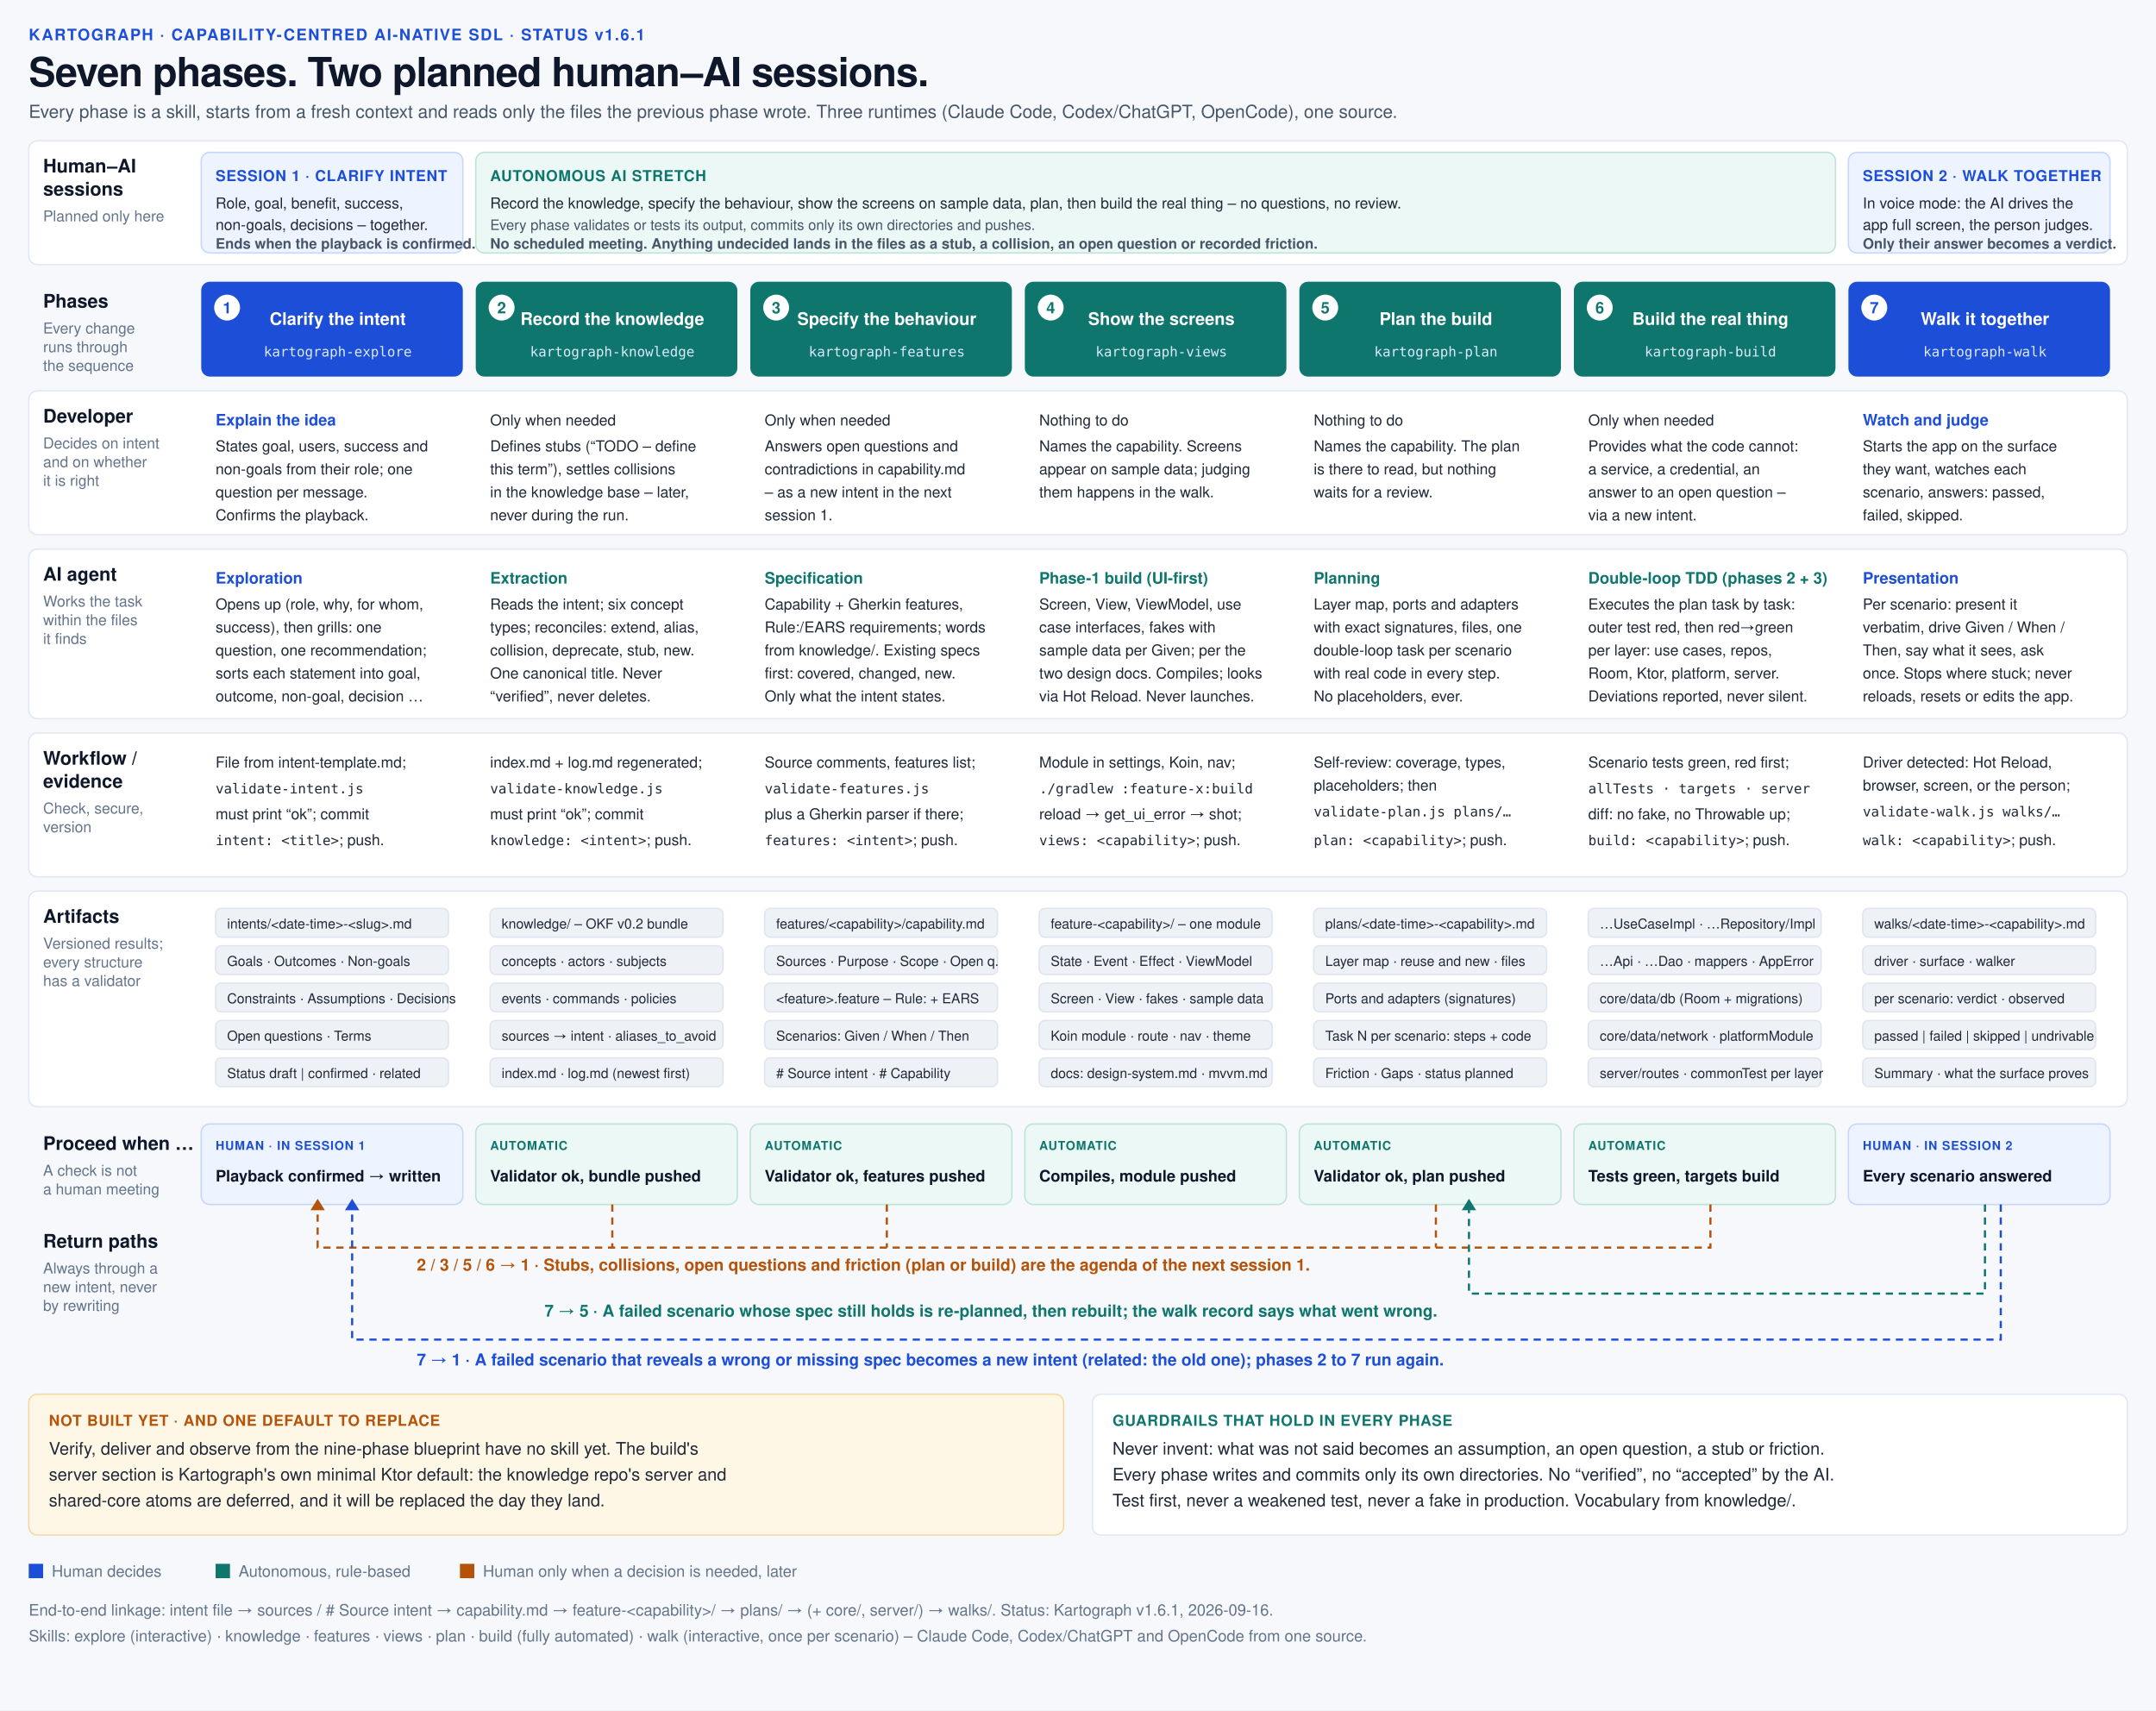
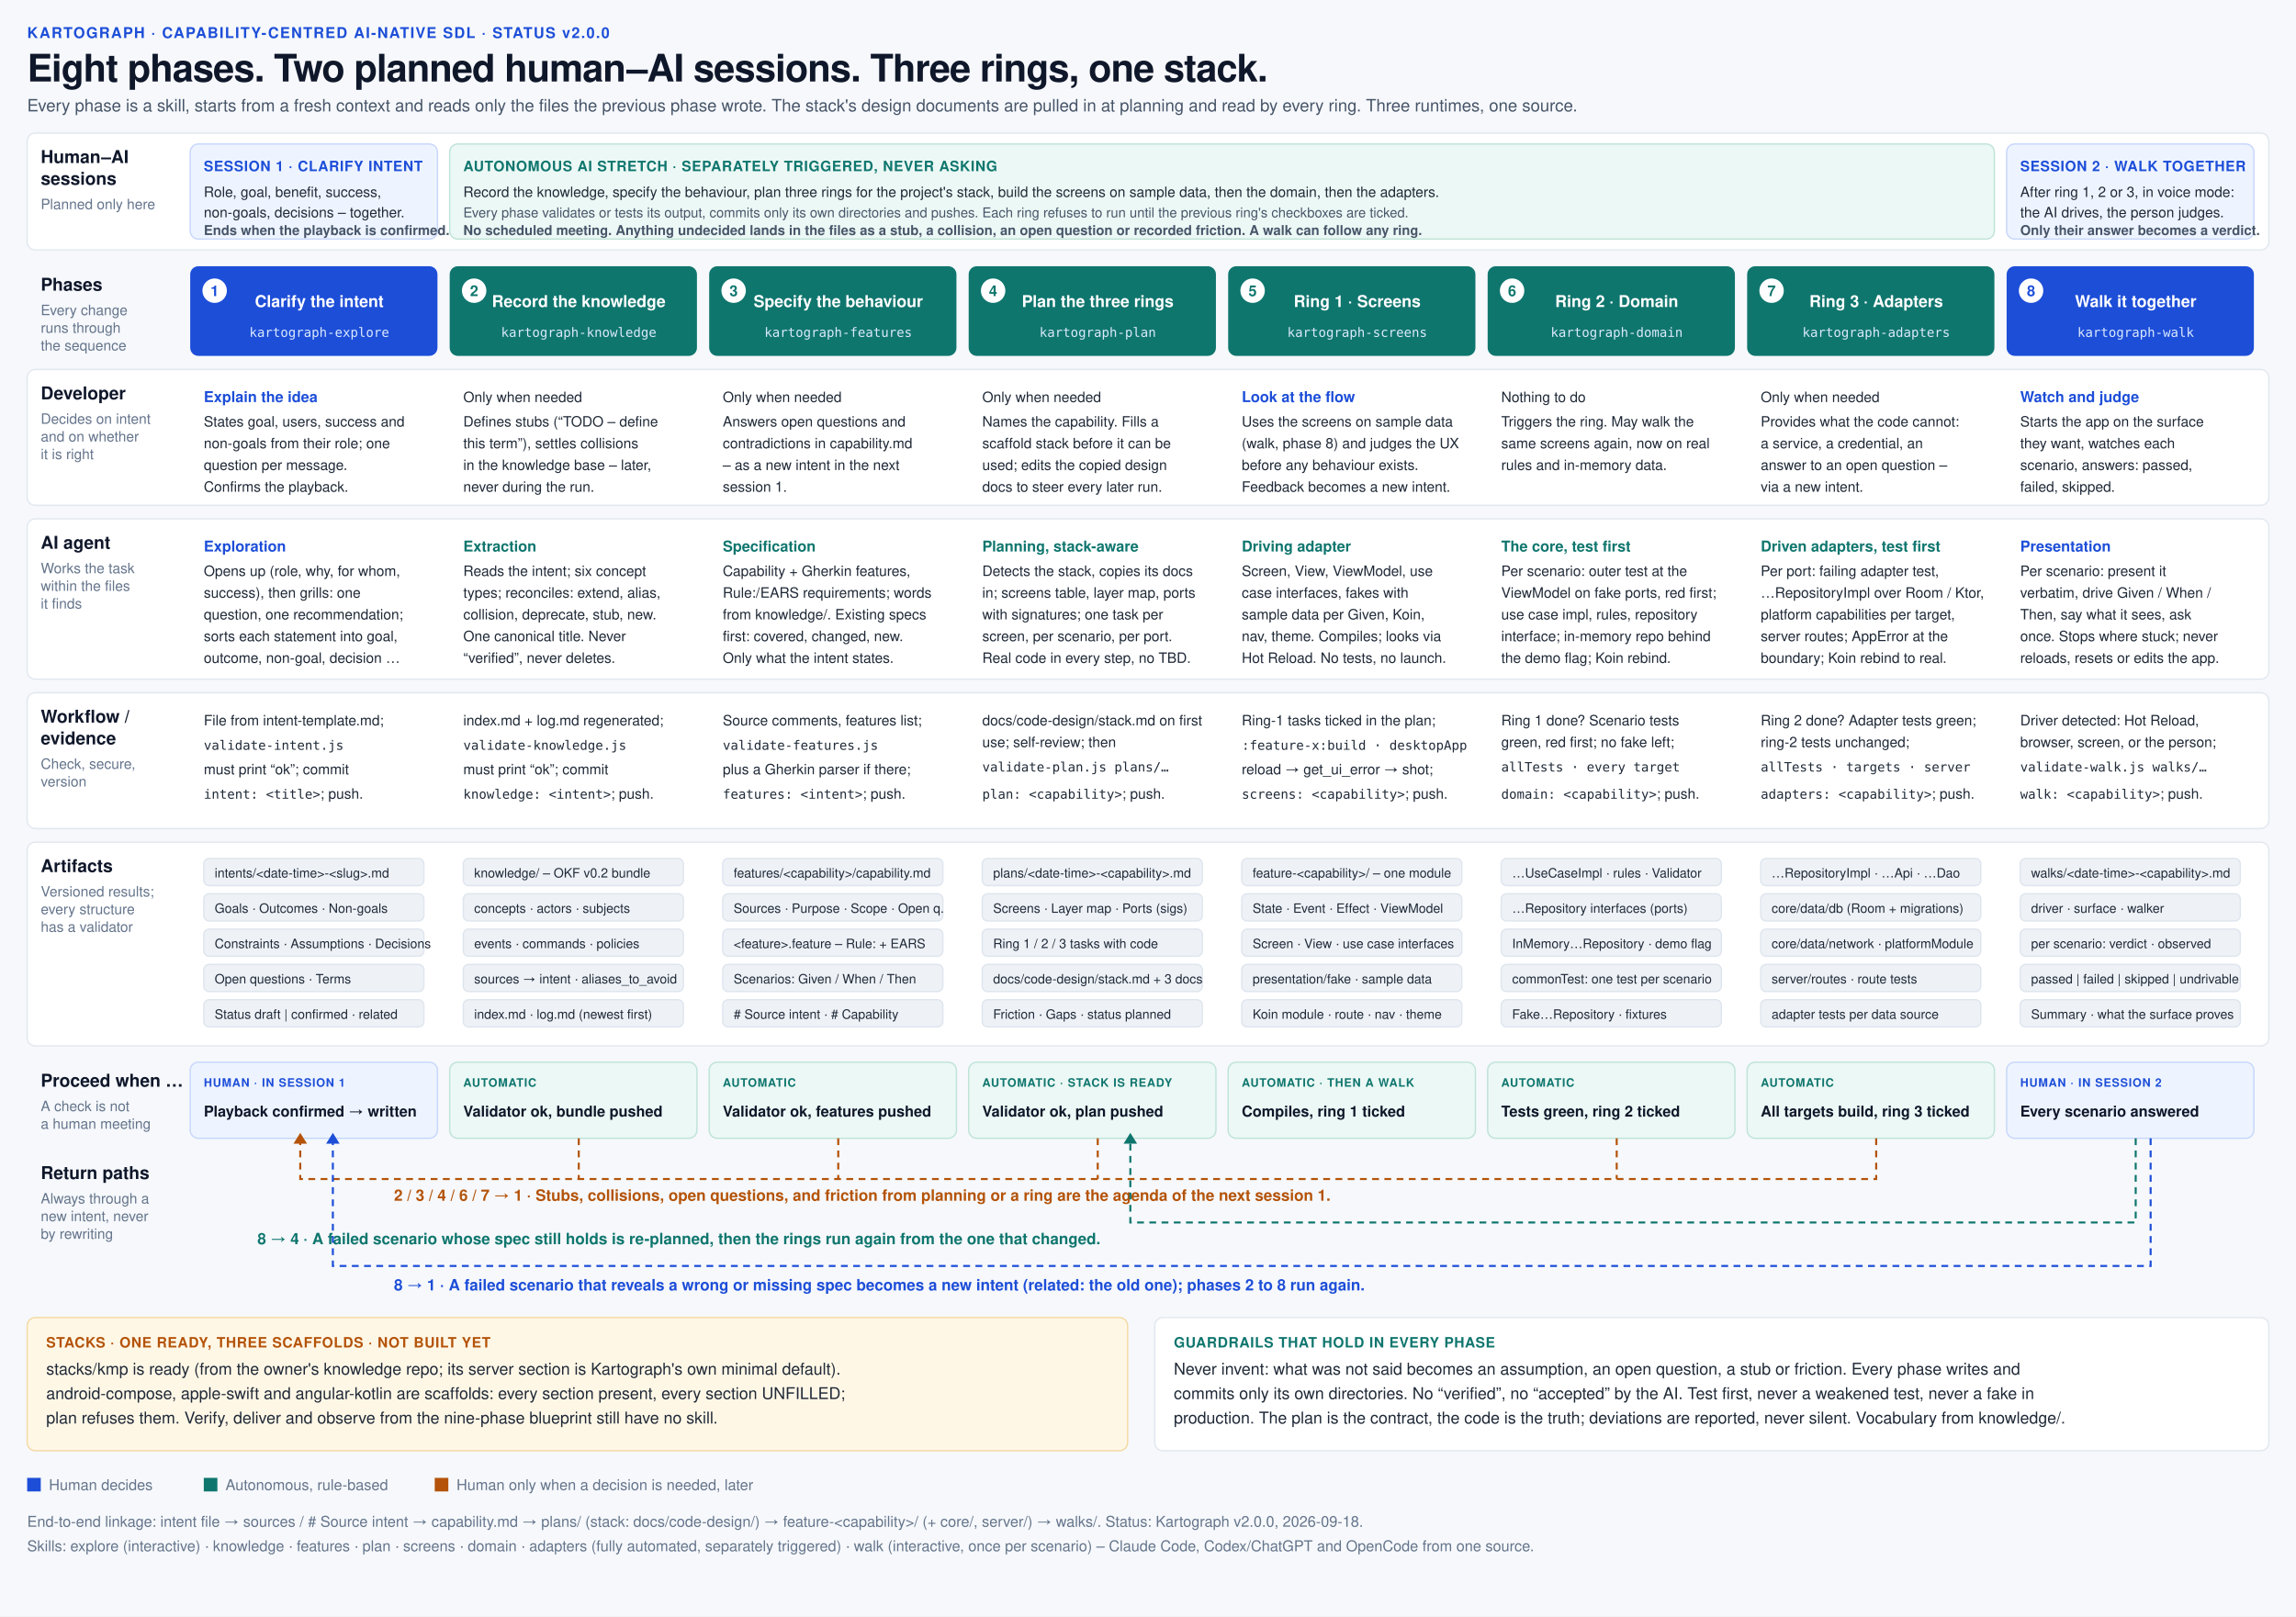
- <svg xmlns="http://www.w3.org/2000/svg" width="1500" height="1190" viewBox="0 0 1500 1190" font-family="-apple-system, 'Segoe UI', Helvetica, Arial, sans-serif">
+ <svg xmlns="http://www.w3.org/2000/svg" width="1690" height="1190" viewBox="0 0 1690 1190" font-family="-apple-system, 'Segoe UI', Helvetica, Arial, sans-serif">
  <style>
    .bg { fill: #f6f8fb; }
    .eyebrow { font-size: 11px; font-weight: 700; letter-spacing: .08em; fill: #1d4ed8; }
    .h1 { font-size: 28px; font-weight: 800; fill: #0f172a; letter-spacing: -.02em; }
    .sub { font-size: 12.5px; fill: #475569; }
    .rowlabel { font-size: 13px; font-weight: 700; fill: #0f172a; }
    .rowsub { font-size: 10.5px; fill: #64748b; }
    .band { fill: #ffffff; stroke: #e2e8f0; }
    .card-blue { fill: #eef4ff; stroke: #c7d7fb; }
    .card-teal { fill: #ecf8f5; stroke: #bfe3d8; }
    .phase-blue { fill: #1d4ed8; }
    .phase-teal { fill: #0f766e; }
    .phase-text { font-size: 12px; font-weight: 700; fill: #ffffff; }
    .phase-skill { font-size: 9.5px; fill: #dbeafe; font-family: ui-monospace, Menlo, monospace; }
    .num { font-size: 11px; font-weight: 700; fill: #1d4ed8; }
    .num-teal { fill: #0f766e; }
    .t { font-size: 10.5px; fill: #1f2937; }
    .t-head { font-size: 11px; font-weight: 700; fill: #1d4ed8; }
    .t-head-teal { fill: #0f766e; }
    .t-soft { font-size: 10px; fill: #475569; }
    .s-head { font-size: 10.5px; font-weight: 700; letter-spacing: .04em; }
    .chip { fill: #eef2f7; stroke: #dfe5ee; }
    .chip-t { font-size: 9.5px; fill: #1f2937; }
    .mono { font-family: ui-monospace, Menlo, monospace; font-size: 9.5px; fill: #1f2937; }
    .gate-label { font-size: 8.5px; font-weight: 700; letter-spacing: .06em; }
    .gate-text { font-size: 11px; font-weight: 700; fill: #0f172a; }
    .back { fill: none; stroke-width: 1.5; stroke-dasharray: 5 4; }
    .back-t { font-size: 11.5px; font-weight: 700; }
    .note-t { font-size: 12px; fill: #1f2937; }
    .foot { font-size: 11px; fill: #64748b; }
  </style>
-   <rect class="bg" width="1500" height="1190" />
-   <text class="eyebrow" x="20" y="28">KARTOGRAPH · CAPABILITY-CENTRED AI-NATIVE SDL · STATUS v1.6.1</text>
-   <text class="h1" x="20" y="60">Seven phases. Two planned human–AI sessions.</text>
-   <text class="sub" x="20" y="82">Every phase is a skill, starts from a fresh context and reads only the files the previous phase wrote. Three runtimes (Claude Code, Codex/ChatGPT, OpenCode), one source.</text>
-   <rect class="band" x="20" y="98" width="1460" height="86" rx="6" />
+   <rect class="bg" width="1690" height="1190" />
+   <text class="eyebrow" x="20" y="28">KARTOGRAPH · CAPABILITY-CENTRED AI-NATIVE SDL · STATUS v2.0.0</text>
+   <text class="h1" x="20" y="60">Eight phases. Two planned human–AI sessions. Three rings, one stack.</text>
+   <text class="sub" x="20" y="82">Every phase is a skill, starts from a fresh context and reads only the files the previous phase wrote. The stack's design documents are pulled in at planning and read by every ring. Three runtimes, one source.</text>
+   <rect class="band" x="20" y="98" width="1650" height="86" rx="6" />
  <text class="rowlabel" x="30" y="120">Human–AI</text>
  <text class="rowlabel" x="30" y="136">sessions</text>
  <text class="rowsub" x="30" y="154">Planned only here</text>
  <rect class="card-blue" x="140" y="106" width="182" height="70" rx="6" />
  <text class="s-head" x="150" y="126" fill="#1d4ed8">SESSION 1 · CLARIFY INTENT</text>
  <text class="t" x="150" y="145">Role, goal, benefit, success,</text>
  <text class="t" x="150" y="160">non-goals, decisions – together.</text>
  <text class="t-soft" x="150" y="173" font-weight="700" fill="#1d4ed8">Ends when the playback is confirmed.</text>
-   <rect class="card-teal" x="331" y="106" width="946" height="70" rx="6" />
-   <text class="s-head" x="341" y="126" fill="#0f766e">AUTONOMOUS AI STRETCH</text>
-   <text class="t" x="341" y="145">Record the knowledge, specify the behaviour, show the screens on sample data, plan, then build the real thing – no questions, no review.</text>
-   <text class="t-soft" x="341" y="160">Every phase validates or tests its output, commits only its own directories and pushes.</text>
-   <text class="t-soft" x="341" y="173" font-weight="700" fill="#0f766e">No scheduled meeting. Anything undecided lands in the files as a stub, a collision, an open question or recorded friction.</text>
-   <rect class="card-blue" x="1286" y="106" width="182" height="70" rx="6" />
-   <text class="s-head" x="1296" y="126" fill="#1d4ed8">SESSION 2 · WALK TOGETHER</text>
-   <text class="t" x="1296" y="145">In voice mode: the AI drives the</text>
-   <text class="t" x="1296" y="160">app full screen, the person judges.</text>
-   <text class="t-soft" x="1296" y="173" font-weight="700" fill="#1d4ed8">Only their answer becomes a verdict.</text>
+   <rect class="card-teal" x="331" y="106" width="1137" height="70" rx="6" />
+   <text class="s-head" x="341" y="126" fill="#0f766e">AUTONOMOUS AI STRETCH · SEPARATELY TRIGGERED, NEVER ASKING</text>
+   <text class="t" x="341" y="145">Record the knowledge, specify the behaviour, plan three rings for the project's stack, build the screens on sample data, then the domain, then the adapters.</text>
+   <text class="t-soft" x="341" y="160">Every phase validates or tests its output, commits only its own directories and pushes. Each ring refuses to run until the previous ring's checkboxes are ticked.</text>
+   <text class="t-soft" x="341" y="173" font-weight="700" fill="#0f766e">No scheduled meeting. Anything undecided lands in the files as a stub, a collision, an open question or recorded friction. A walk can follow any ring.</text>
+   <rect class="card-blue" x="1477" y="106" width="182" height="70" rx="6" />
+   <text class="s-head" x="1487" y="126" fill="#1d4ed8">SESSION 2 · WALK TOGETHER</text>
+   <text class="t" x="1487" y="145">After ring 1, 2 or 3, in voice mode:</text>
+   <text class="t" x="1487" y="160">the AI drives, the person judges.</text>
+   <text class="t-soft" x="1487" y="173" font-weight="700" fill="#1d4ed8">Only their answer becomes a verdict.</text>
  <text class="rowlabel" x="30" y="214">Phases</text>
  <text class="rowsub" x="30" y="232">Every change</text>
  <text class="rowsub" x="30" y="245">runs through</text>
  <text class="rowsub" x="30" y="258">the sequence</text>
  <rect class="phase-blue" x="140" y="196" width="182" height="66" rx="6" />
  <circle cx="158" cy="214" r="9" fill="#ffffff" />
  <text class="num" x="158" y="218" text-anchor="middle">1</text>
  <text class="phase-text" x="235" y="226" text-anchor="middle">Clarify the intent</text>
  <text class="phase-skill" x="235" y="248" text-anchor="middle">kartograph-explore</text>
  <rect class="phase-teal" x="331" y="196" width="182" height="66" rx="6" />
  <circle cx="349" cy="214" r="9" fill="#ffffff" />
  <text class="num num-teal" x="349" y="218" text-anchor="middle">2</text>
  <text class="phase-text" x="426" y="226" text-anchor="middle">Record the knowledge</text>
  <text class="phase-skill" x="426" y="248" text-anchor="middle" fill="#ccfbf1">kartograph-knowledge</text>
  <rect class="phase-teal" x="522" y="196" width="182" height="66" rx="6" />
  <circle cx="540" cy="214" r="9" fill="#ffffff" />
  <text class="num num-teal" x="540" y="218" text-anchor="middle">3</text>
  <text class="phase-text" x="617" y="226" text-anchor="middle">Specify the behaviour</text>
  <text class="phase-skill" x="617" y="248" text-anchor="middle" fill="#ccfbf1">kartograph-features</text>
  <rect class="phase-teal" x="713" y="196" width="182" height="66" rx="6" />
  <circle cx="731" cy="214" r="9" fill="#ffffff" />
  <text class="num num-teal" x="731" y="218" text-anchor="middle">4</text>
-   <text class="phase-text" x="808" y="226" text-anchor="middle">Show the screens</text>
-   <text class="phase-skill" x="808" y="248" text-anchor="middle" fill="#ccfbf1">kartograph-views</text>
+   <text class="phase-text" x="808" y="226" text-anchor="middle">Plan the three rings</text>
+   <text class="phase-skill" x="808" y="248" text-anchor="middle" fill="#ccfbf1">kartograph-plan</text>
  <rect class="phase-teal" x="904" y="196" width="182" height="66" rx="6" />
  <circle cx="922" cy="214" r="9" fill="#ffffff" />
  <text class="num num-teal" x="922" y="218" text-anchor="middle">5</text>
-   <text class="phase-text" x="999" y="226" text-anchor="middle">Plan the build</text>
-   <text class="phase-skill" x="999" y="248" text-anchor="middle" fill="#ccfbf1">kartograph-plan</text>
+   <text class="phase-text" x="999" y="226" text-anchor="middle">Ring 1 · Screens</text>
+   <text class="phase-skill" x="999" y="248" text-anchor="middle" fill="#ccfbf1">kartograph-screens</text>
  <rect class="phase-teal" x="1095" y="196" width="182" height="66" rx="6" />
  <circle cx="1113" cy="214" r="9" fill="#ffffff" />
  <text class="num num-teal" x="1113" y="218" text-anchor="middle">6</text>
-   <text class="phase-text" x="1190" y="226" text-anchor="middle">Build the real thing</text>
-   <text class="phase-skill" x="1190" y="248" text-anchor="middle" fill="#ccfbf1">kartograph-build</text>
-   <rect class="phase-blue" x="1286" y="196" width="182" height="66" rx="6" />
+   <text class="phase-text" x="1190" y="226" text-anchor="middle">Ring 2 · Domain</text>
+   <text class="phase-skill" x="1190" y="248" text-anchor="middle" fill="#ccfbf1">kartograph-domain</text>
+   <rect class="phase-teal" x="1286" y="196" width="182" height="66" rx="6" />
  <circle cx="1304" cy="214" r="9" fill="#ffffff" />
-   <text class="num" x="1304" y="218" text-anchor="middle">7</text>
-   <text class="phase-text" x="1381" y="226" text-anchor="middle">Walk it together</text>
-   <text class="phase-skill" x="1381" y="248" text-anchor="middle">kartograph-walk</text>
-   <rect class="band" x="20" y="272" width="1460" height="100" rx="6" />
+   <text class="num num-teal" x="1304" y="218" text-anchor="middle">7</text>
+   <text class="phase-text" x="1381" y="226" text-anchor="middle">Ring 3 · Adapters</text>
+   <text class="phase-skill" x="1381" y="248" text-anchor="middle" fill="#ccfbf1">kartograph-adapters</text>
+   <rect class="phase-blue" x="1477" y="196" width="182" height="66" rx="6" />
+   <circle cx="1495" cy="214" r="9" fill="#ffffff" />
+   <text class="num" x="1495" y="218" text-anchor="middle">8</text>
+   <text class="phase-text" x="1572" y="226" text-anchor="middle">Walk it together</text>
+   <text class="phase-skill" x="1572" y="248" text-anchor="middle">kartograph-walk</text>
+   <rect class="band" x="20" y="272" width="1650" height="100" rx="6" />
  <text class="rowlabel" x="30" y="294">Developer</text>
  <text class="rowsub" x="30" y="312">Decides on intent</text>
  <text class="rowsub" x="30" y="325">and on whether</text>
  <text class="rowsub" x="30" y="338">it is right</text>
  <text class="t-head" x="150" y="296">Explain the idea</text>
  <text class="t" x="150" y="314">States goal, users, success and</text>
  <text class="t" x="150" y="330">non-goals from their role; one</text>
  <text class="t" x="150" y="346">question per message.</text>
  <text class="t" x="150" y="362">Confirms the playback.</text>
  <text class="t" x="341" y="296" fill="#475569">Only when needed</text>
  <text class="t" x="341" y="314">Defines stubs (“TODO – define</text>
  <text class="t" x="341" y="330">this term”), settles collisions</text>
  <text class="t" x="341" y="346">in the knowledge base – later,</text>
  <text class="t" x="341" y="362">never during the run.</text>
  <text class="t" x="532" y="296" fill="#475569">Only when needed</text>
  <text class="t" x="532" y="314">Answers open questions and</text>
  <text class="t" x="532" y="330">contradictions in capability.md</text>
  <text class="t" x="532" y="346">– as a new intent in the next</text>
  <text class="t" x="532" y="362">session 1.</text>
-   <text class="t" x="723" y="296" fill="#475569">Nothing to do</text>
-   <text class="t" x="723" y="314">Names the capability. Screens</text>
-   <text class="t" x="723" y="330">appear on sample data; judging</text>
-   <text class="t" x="723" y="346">them happens in the walk.</text>
-   <text class="t" x="914" y="296" fill="#475569">Nothing to do</text>
-   <text class="t" x="914" y="314">Names the capability. The plan</text>
-   <text class="t" x="914" y="330">is there to read, but nothing</text>
-   <text class="t" x="914" y="346">waits for a review.</text>
-   <text class="t" x="1105" y="296" fill="#475569">Only when needed</text>
-   <text class="t" x="1105" y="314">Provides what the code cannot:</text>
-   <text class="t" x="1105" y="330">a service, a credential, an</text>
-   <text class="t" x="1105" y="346">answer to an open question –</text>
-   <text class="t" x="1105" y="362">via a new intent.</text>
-   <text class="t-head" x="1296" y="296">Watch and judge</text>
-   <text class="t" x="1296" y="314">Starts the app on the surface</text>
-   <text class="t" x="1296" y="330">they want, watches each</text>
-   <text class="t" x="1296" y="346">scenario, answers: passed,</text>
-   <text class="t" x="1296" y="362">failed, skipped.</text>
-   <rect class="band" x="20" y="382" width="1460" height="118" rx="6" />
+   <text class="t" x="723" y="296" fill="#475569">Only when needed</text>
+   <text class="t" x="723" y="314">Names the capability. Fills a</text>
+   <text class="t" x="723" y="330">scaffold stack before it can be</text>
+   <text class="t" x="723" y="346">used; edits the copied design</text>
+   <text class="t" x="723" y="362">docs to steer every later run.</text>
+   <text class="t-head" x="914" y="296">Look at the flow</text>
+   <text class="t" x="914" y="314">Uses the screens on sample data</text>
+   <text class="t" x="914" y="330">(walk, phase 8) and judges the UX</text>
+   <text class="t" x="914" y="346">before any behaviour exists.</text>
+   <text class="t" x="914" y="362">Feedback becomes a new intent.</text>
+   <text class="t" x="1105" y="296" fill="#475569">Nothing to do</text>
+   <text class="t" x="1105" y="314">Triggers the ring. May walk the</text>
+   <text class="t" x="1105" y="330">same screens again, now on real</text>
+   <text class="t" x="1105" y="346">rules and in-memory data.</text>
+   <text class="t" x="1296" y="296" fill="#475569">Only when needed</text>
+   <text class="t" x="1296" y="314">Provides what the code cannot:</text>
+   <text class="t" x="1296" y="330">a service, a credential, an</text>
+   <text class="t" x="1296" y="346">answer to an open question –</text>
+   <text class="t" x="1296" y="362">via a new intent.</text>
+   <text class="t-head" x="1487" y="296">Watch and judge</text>
+   <text class="t" x="1487" y="314">Starts the app on the surface</text>
+   <text class="t" x="1487" y="330">they want, watches each</text>
+   <text class="t" x="1487" y="346">scenario, answers: passed,</text>
+   <text class="t" x="1487" y="362">failed, skipped.</text>
+   <rect class="band" x="20" y="382" width="1650" height="118" rx="6" />
  <text class="rowlabel" x="30" y="404">AI agent</text>
  <text class="rowsub" x="30" y="422">Works the task</text>
  <text class="rowsub" x="30" y="435">within the files</text>
  <text class="rowsub" x="30" y="448">it finds</text>
  <text class="t-head" x="150" y="406">Exploration</text>
  <text class="t" x="150" y="424">Opens up (role, why, for whom,</text>
  <text class="t" x="150" y="440">success), then grills: one</text>
  <text class="t" x="150" y="456">question, one recommendation;</text>
  <text class="t" x="150" y="472">sorts each statement into goal,</text>
  <text class="t" x="150" y="488">outcome, non-goal, decision …</text>
  <text class="t-head t-head-teal" x="341" y="406">Extraction</text>
  <text class="t" x="341" y="424">Reads the intent; six concept</text>
  <text class="t" x="341" y="440">types; reconciles: extend, alias,</text>
  <text class="t" x="341" y="456">collision, deprecate, stub, new.</text>
  <text class="t" x="341" y="472">One canonical title. Never</text>
  <text class="t" x="341" y="488">“verified”, never deletes.</text>
  <text class="t-head t-head-teal" x="532" y="406">Specification</text>
  <text class="t" x="532" y="424">Capability + Gherkin features,</text>
  <text class="t" x="532" y="440">Rule:/EARS requirements; words</text>
  <text class="t" x="532" y="456">from knowledge/. Existing specs</text>
  <text class="t" x="532" y="472">first: covered, changed, new.</text>
  <text class="t" x="532" y="488">Only what the intent states.</text>
-   <text class="t-head t-head-teal" x="723" y="406">Phase-1 build (UI-first)</text>
-   <text class="t" x="723" y="424">Screen, View, ViewModel, use</text>
-   <text class="t" x="723" y="440">case interfaces, fakes with</text>
-   <text class="t" x="723" y="456">sample data per Given; per the</text>
-   <text class="t" x="723" y="472">two design docs. Compiles; looks</text>
-   <text class="t" x="723" y="488">via Hot Reload. Never launches.</text>
-   <text class="t-head t-head-teal" x="914" y="406">Planning</text>
-   <text class="t" x="914" y="424">Layer map, ports and adapters</text>
-   <text class="t" x="914" y="440">with exact signatures, files, one</text>
-   <text class="t" x="914" y="456">double-loop task per scenario</text>
-   <text class="t" x="914" y="472">with real code in every step.</text>
-   <text class="t" x="914" y="488">No placeholders, ever.</text>
-   <text class="t-head t-head-teal" x="1105" y="406">Double-loop TDD (phases 2 + 3)</text>
-   <text class="t" x="1105" y="424">Executes the plan task by task:</text>
-   <text class="t" x="1105" y="440">outer test red, then red→green</text>
-   <text class="t" x="1105" y="456">per layer: use cases, repos,</text>
-   <text class="t" x="1105" y="472">Room, Ktor, platform, server.</text>
-   <text class="t" x="1105" y="488">Deviations reported, never silent.</text>
-   <text class="t-head" x="1296" y="406">Presentation</text>
-   <text class="t" x="1296" y="424">Per scenario: present it</text>
-   <text class="t" x="1296" y="440">verbatim, drive Given / When /</text>
-   <text class="t" x="1296" y="456">Then, say what it sees, ask</text>
-   <text class="t" x="1296" y="472">once. Stops where stuck; never</text>
-   <text class="t" x="1296" y="488">reloads, resets or edits the app.</text>
-   <rect class="band" x="20" y="510" width="1460" height="100" rx="6" />
+   <text class="t-head t-head-teal" x="723" y="406">Planning, stack-aware</text>
+   <text class="t" x="723" y="424">Detects the stack, copies its docs</text>
+   <text class="t" x="723" y="440">in; screens table, layer map, ports</text>
+   <text class="t" x="723" y="456">with signatures; one task per</text>
+   <text class="t" x="723" y="472">screen, per scenario, per port.</text>
+   <text class="t" x="723" y="488">Real code in every step, no TBD.</text>
+   <text class="t-head t-head-teal" x="914" y="406">Driving adapter</text>
+   <text class="t" x="914" y="424">Screen, View, ViewModel, use</text>
+   <text class="t" x="914" y="440">case interfaces, fakes with</text>
+   <text class="t" x="914" y="456">sample data per Given, Koin,</text>
+   <text class="t" x="914" y="472">nav, theme. Compiles; looks via</text>
+   <text class="t" x="914" y="488">Hot Reload. No tests, no launch.</text>
+   <text class="t-head t-head-teal" x="1105" y="406">The core, test first</text>
+   <text class="t" x="1105" y="424">Per scenario: outer test at the</text>
+   <text class="t" x="1105" y="440">ViewModel on fake ports, red first;</text>
+   <text class="t" x="1105" y="456">use case impl, rules, repository</text>
+   <text class="t" x="1105" y="472">interface; in-memory repo behind</text>
+   <text class="t" x="1105" y="488">the demo flag; Koin rebind.</text>
+   <text class="t-head t-head-teal" x="1296" y="406">Driven adapters, test first</text>
+   <text class="t" x="1296" y="424">Per port: failing adapter test,</text>
+   <text class="t" x="1296" y="440">…RepositoryImpl over Room / Ktor,</text>
+   <text class="t" x="1296" y="456">platform capabilities per target,</text>
+   <text class="t" x="1296" y="472">server routes; AppError at the</text>
+   <text class="t" x="1296" y="488">boundary; Koin rebind to real.</text>
+   <text class="t-head" x="1487" y="406">Presentation</text>
+   <text class="t" x="1487" y="424">Per scenario: present it</text>
+   <text class="t" x="1487" y="440">verbatim, drive Given / When /</text>
+   <text class="t" x="1487" y="456">Then, say what it sees, ask</text>
+   <text class="t" x="1487" y="472">once. Stops where stuck; never</text>
+   <text class="t" x="1487" y="488">reloads, resets or edits the app.</text>
+   <rect class="band" x="20" y="510" width="1650" height="100" rx="6" />
  <text class="rowlabel" x="30" y="532">Workflow /</text>
  <text class="rowlabel" x="30" y="548">evidence</text>
  <text class="rowsub" x="30" y="566">Check, secure,</text>
  <text class="rowsub" x="30" y="579">version</text>
  <text class="t" x="150" y="534">File from intent-template.md;</text>
  <text class="mono" x="150" y="552">validate-intent.js</text>
  <text class="t" x="150" y="570">must print “ok”; commit</text>
  <text class="mono" x="150" y="588">intent: &lt;title&gt;<tspan class="t" font-family="-apple-system, 'Segoe UI', Helvetica, Arial, sans-serif" font-size="10.5px">; push.</tspan>
  </text>
  <text class="t" x="341" y="534">index.md + log.md regenerated;</text>
  <text class="mono" x="341" y="552">validate-knowledge.js</text>
  <text class="t" x="341" y="570">must print “ok”; commit</text>
  <text class="mono" x="341" y="588">knowledge: &lt;intent&gt;<tspan class="t" font-family="-apple-system, 'Segoe UI', Helvetica, Arial, sans-serif" font-size="10.5px">; push.</tspan>
  </text>
  <text class="t" x="532" y="534">Source comments, features list;</text>
  <text class="mono" x="532" y="552">validate-features.js</text>
  <text class="t" x="532" y="570">plus a Gherkin parser if there;</text>
  <text class="mono" x="532" y="588">features: &lt;intent&gt;<tspan class="t" font-family="-apple-system, 'Segoe UI', Helvetica, Arial, sans-serif" font-size="10.5px">; push.</tspan>
  </text>
-   <text class="t" x="723" y="534">Module in settings, Koin, nav;</text>
-   <text class="mono" x="723" y="552">./gradlew :feature-x:build</text>
-   <text class="t" x="723" y="570">reload → get_ui_error → shot;</text>
-   <text class="mono" x="723" y="588">views: &lt;capability&gt;<tspan class="t" font-family="-apple-system, 'Segoe UI', Helvetica, Arial, sans-serif" font-size="10.5px">; push.</tspan>
-   </text>
-   <text class="t" x="914" y="534">Self-review: coverage, types,</text>
-   <text class="t" x="914" y="550">placeholders; then</text>
-   <text class="mono" x="914" y="568">validate-plan.js plans/…</text>
-   <text class="mono" x="914" y="588">plan: &lt;capability&gt;<tspan class="t" font-family="-apple-system, 'Segoe UI', Helvetica, Arial, sans-serif" font-size="10.5px">; push.</tspan>
-   </text>
-   <text class="t" x="1105" y="534">Scenario tests green, red first;</text>
-   <text class="mono" x="1105" y="552">allTests · targets · server</text>
-   <text class="t" x="1105" y="570">diff: no fake, no Throwable up;</text>
-   <text class="mono" x="1105" y="588">build: &lt;capability&gt;<tspan class="t" font-family="-apple-system, 'Segoe UI', Helvetica, Arial, sans-serif" font-size="10.5px">; push.</tspan>
-   </text>
-   <text class="t" x="1296" y="534">Driver detected: Hot Reload,</text>
-   <text class="t" x="1296" y="550">browser, screen, or the person;</text>
-   <text class="mono" x="1296" y="568">validate-walk.js walks/…</text>
-   <text class="mono" x="1296" y="588">walk: &lt;capability&gt;<tspan class="t" font-family="-apple-system, 'Segoe UI', Helvetica, Arial, sans-serif" font-size="10.5px">; push.</tspan>
-   </text>
-   <rect class="band" x="20" y="620" width="1460" height="150" rx="6" />
+   <text class="t" x="723" y="534">docs/code-design/stack.md on first</text>
+   <text class="t" x="723" y="550">use; self-review; then</text>
+   <text class="mono" x="723" y="568">validate-plan.js plans/…</text>
+   <text class="mono" x="723" y="588">plan: &lt;capability&gt;<tspan class="t" font-family="-apple-system, 'Segoe UI', Helvetica, Arial, sans-serif" font-size="10.5px">; push.</tspan>
+   </text>
+   <text class="t" x="914" y="534">Ring-1 tasks ticked in the plan;</text>
+   <text class="mono" x="914" y="552">:feature-x:build · desktopApp</text>
+   <text class="t" x="914" y="570">reload → get_ui_error → shot;</text>
+   <text class="mono" x="914" y="588">screens: &lt;capability&gt;<tspan class="t" font-family="-apple-system, 'Segoe UI', Helvetica, Arial, sans-serif" font-size="10.5px">; push.</tspan>
+   </text>
+   <text class="t" x="1105" y="534">Ring 1 done? Scenario tests</text>
+   <text class="t" x="1105" y="550">green, red first; no fake left;</text>
+   <text class="mono" x="1105" y="568">allTests · every target</text>
+   <text class="mono" x="1105" y="588">domain: &lt;capability&gt;<tspan class="t" font-family="-apple-system, 'Segoe UI', Helvetica, Arial, sans-serif" font-size="10.5px">; push.</tspan>
+   </text>
+   <text class="t" x="1296" y="534">Ring 2 done? Adapter tests green;</text>
+   <text class="t" x="1296" y="550">ring-2 tests unchanged;</text>
+   <text class="mono" x="1296" y="568">allTests · targets · server</text>
+   <text class="mono" x="1296" y="588">adapters: &lt;capability&gt;<tspan class="t" font-family="-apple-system, 'Segoe UI', Helvetica, Arial, sans-serif" font-size="10.5px">; push.</tspan>
+   </text>
+   <text class="t" x="1487" y="534">Driver detected: Hot Reload,</text>
+   <text class="t" x="1487" y="550">browser, screen, or the person;</text>
+   <text class="mono" x="1487" y="568">validate-walk.js walks/…</text>
+   <text class="mono" x="1487" y="588">walk: &lt;capability&gt;<tspan class="t" font-family="-apple-system, 'Segoe UI', Helvetica, Arial, sans-serif" font-size="10.5px">; push.</tspan>
+   </text>
+   <rect class="band" x="20" y="620" width="1650" height="150" rx="6" />
  <text class="rowlabel" x="30" y="642">Artifacts</text>
  <text class="rowsub" x="30" y="660">Versioned results;</text>
  <text class="rowsub" x="30" y="673">every structure</text>
  <text class="rowsub" x="30" y="686">has a validator</text>
  <rect class="chip" x="150" y="632" width="162" height="20" rx="4" />
  <text class="chip-t" x="158" y="646">intents/&lt;date-time&gt;-&lt;slug&gt;.md</text>
  <rect class="chip" x="150" y="658" width="162" height="20" rx="4" />
  <text class="chip-t" x="158" y="672">Goals · Outcomes · Non-goals</text>
  <rect class="chip" x="150" y="684" width="162" height="20" rx="4" />
  <text class="chip-t" x="158" y="698">Constraints · Assumptions · Decisions</text>
  <rect class="chip" x="150" y="710" width="162" height="20" rx="4" />
  <text class="chip-t" x="158" y="724">Open questions · Terms</text>
  <rect class="chip" x="150" y="736" width="162" height="20" rx="4" />
  <text class="chip-t" x="158" y="750">Status draft | confirmed · related</text>
  <rect class="chip" x="341" y="632" width="162" height="20" rx="4" />
  <text class="chip-t" x="349" y="646">knowledge/ – OKF v0.2 bundle</text>
  <rect class="chip" x="341" y="658" width="162" height="20" rx="4" />
  <text class="chip-t" x="349" y="672">concepts · actors · subjects</text>
  <rect class="chip" x="341" y="684" width="162" height="20" rx="4" />
  <text class="chip-t" x="349" y="698">events · commands · policies</text>
  <rect class="chip" x="341" y="710" width="162" height="20" rx="4" />
  <text class="chip-t" x="349" y="724">sources → intent · aliases_to_avoid</text>
  <rect class="chip" x="341" y="736" width="162" height="20" rx="4" />
  <text class="chip-t" x="349" y="750">index.md · log.md (newest first)</text>
  <rect class="chip" x="532" y="632" width="162" height="20" rx="4" />
  <text class="chip-t" x="540" y="646">features/&lt;capability&gt;/capability.md</text>
  <rect class="chip" x="532" y="658" width="162" height="20" rx="4" />
  <text class="chip-t" x="540" y="672">Sources · Purpose · Scope · Open q.</text>
  <rect class="chip" x="532" y="684" width="162" height="20" rx="4" />
  <text class="chip-t" x="540" y="698">&lt;feature&gt;.feature – Rule: + EARS</text>
  <rect class="chip" x="532" y="710" width="162" height="20" rx="4" />
  <text class="chip-t" x="540" y="724">Scenarios: Given / When / Then</text>
  <rect class="chip" x="532" y="736" width="162" height="20" rx="4" />
  <text class="chip-t" x="540" y="750"># Source intent · # Capability</text>
  <rect class="chip" x="723" y="632" width="162" height="20" rx="4" />
-   <text class="chip-t" x="731" y="646">feature-&lt;capability&gt;/ – one module</text>
+   <text class="chip-t" x="731" y="646">plans/&lt;date-time&gt;-&lt;capability&gt;.md</text>
  <rect class="chip" x="723" y="658" width="162" height="20" rx="4" />
-   <text class="chip-t" x="731" y="672">State · Event · Effect · ViewModel</text>
+   <text class="chip-t" x="731" y="672">Screens · Layer map · Ports (sigs)</text>
  <rect class="chip" x="723" y="684" width="162" height="20" rx="4" />
-   <text class="chip-t" x="731" y="698">Screen · View · fakes · sample data</text>
+   <text class="chip-t" x="731" y="698">Ring 1 / 2 / 3 tasks with code</text>
  <rect class="chip" x="723" y="710" width="162" height="20" rx="4" />
-   <text class="chip-t" x="731" y="724">Koin module · route · nav · theme</text>
+   <text class="chip-t" x="731" y="724">docs/code-design/stack.md + 3 docs</text>
  <rect class="chip" x="723" y="736" width="162" height="20" rx="4" />
-   <text class="chip-t" x="731" y="750">docs: design-system.md · mvvm.md</text>
+   <text class="chip-t" x="731" y="750">Friction · Gaps · status planned</text>
  <rect class="chip" x="914" y="632" width="162" height="20" rx="4" />
-   <text class="chip-t" x="922" y="646">plans/&lt;date-time&gt;-&lt;capability&gt;.md</text>
+   <text class="chip-t" x="922" y="646">feature-&lt;capability&gt;/ – one module</text>
  <rect class="chip" x="914" y="658" width="162" height="20" rx="4" />
-   <text class="chip-t" x="922" y="672">Layer map · reuse and new · files</text>
+   <text class="chip-t" x="922" y="672">State · Event · Effect · ViewModel</text>
  <rect class="chip" x="914" y="684" width="162" height="20" rx="4" />
-   <text class="chip-t" x="922" y="698">Ports and adapters (signatures)</text>
+   <text class="chip-t" x="922" y="698">Screen · View · use case interfaces</text>
  <rect class="chip" x="914" y="710" width="162" height="20" rx="4" />
-   <text class="chip-t" x="922" y="724">Task N per scenario: steps + code</text>
+   <text class="chip-t" x="922" y="724">presentation/fake · sample data</text>
  <rect class="chip" x="914" y="736" width="162" height="20" rx="4" />
-   <text class="chip-t" x="922" y="750">Friction · Gaps · status planned</text>
+   <text class="chip-t" x="922" y="750">Koin module · route · nav · theme</text>
  <rect class="chip" x="1105" y="632" width="162" height="20" rx="4" />
-   <text class="chip-t" x="1113" y="646">…UseCaseImpl · …Repository/Impl</text>
+   <text class="chip-t" x="1113" y="646">…UseCaseImpl · rules · Validator</text>
  <rect class="chip" x="1105" y="658" width="162" height="20" rx="4" />
-   <text class="chip-t" x="1113" y="672">…Api · …Dao · mappers · AppError</text>
+   <text class="chip-t" x="1113" y="672">…Repository interfaces (ports)</text>
  <rect class="chip" x="1105" y="684" width="162" height="20" rx="4" />
-   <text class="chip-t" x="1113" y="698">core/data/db (Room + migrations)</text>
+   <text class="chip-t" x="1113" y="698">InMemory…Repository · demo flag</text>
  <rect class="chip" x="1105" y="710" width="162" height="20" rx="4" />
-   <text class="chip-t" x="1113" y="724">core/data/network · platformModule</text>
+   <text class="chip-t" x="1113" y="724">commonTest: one test per scenario</text>
  <rect class="chip" x="1105" y="736" width="162" height="20" rx="4" />
-   <text class="chip-t" x="1113" y="750">server/routes · commonTest per layer</text>
+   <text class="chip-t" x="1113" y="750">Fake…Repository · fixtures</text>
  <rect class="chip" x="1296" y="632" width="162" height="20" rx="4" />
-   <text class="chip-t" x="1304" y="646">walks/&lt;date-time&gt;-&lt;capability&gt;.md</text>
+   <text class="chip-t" x="1304" y="646">…RepositoryImpl · …Api · …Dao</text>
  <rect class="chip" x="1296" y="658" width="162" height="20" rx="4" />
-   <text class="chip-t" x="1304" y="672">driver · surface · walker</text>
+   <text class="chip-t" x="1304" y="672">core/data/db (Room + migrations)</text>
  <rect class="chip" x="1296" y="684" width="162" height="20" rx="4" />
-   <text class="chip-t" x="1304" y="698">per scenario: verdict · observed</text>
+   <text class="chip-t" x="1304" y="698">core/data/network · platformModule</text>
  <rect class="chip" x="1296" y="710" width="162" height="20" rx="4" />
-   <text class="chip-t" x="1304" y="724">passed | failed | skipped | undrivable</text>
+   <text class="chip-t" x="1304" y="724">server/routes · route tests</text>
  <rect class="chip" x="1296" y="736" width="162" height="20" rx="4" />
-   <text class="chip-t" x="1304" y="750">Summary · what the surface proves</text>
+   <text class="chip-t" x="1304" y="750">adapter tests per data source</text>
+   <rect class="chip" x="1487" y="632" width="162" height="20" rx="4" />
+   <text class="chip-t" x="1495" y="646">walks/&lt;date-time&gt;-&lt;capability&gt;.md</text>
+   <rect class="chip" x="1487" y="658" width="162" height="20" rx="4" />
+   <text class="chip-t" x="1495" y="672">driver · surface · walker</text>
+   <rect class="chip" x="1487" y="684" width="162" height="20" rx="4" />
+   <text class="chip-t" x="1495" y="698">per scenario: verdict · observed</text>
+   <rect class="chip" x="1487" y="710" width="162" height="20" rx="4" />
+   <text class="chip-t" x="1495" y="724">passed | failed | skipped | undrivable</text>
+   <rect class="chip" x="1487" y="736" width="162" height="20" rx="4" />
+   <text class="chip-t" x="1495" y="750">Summary · what the surface proves</text>
  <text class="rowlabel" x="30" y="800">Proceed when …</text>
  <text class="rowsub" x="30" y="818">A check is not</text>
  <text class="rowsub" x="30" y="831">a human meeting</text>
  <rect class="card-blue" x="140" y="782" width="182" height="56" rx="6" />
  <text class="gate-label" x="150" y="800" fill="#1d4ed8">HUMAN · IN SESSION 1</text>
  <text class="gate-text" x="150" y="822">Playback confirmed → written</text>
  <rect class="card-teal" x="331" y="782" width="182" height="56" rx="6" />
  <text class="gate-label" x="341" y="800" fill="#0f766e">AUTOMATIC</text>
  <text class="gate-text" x="341" y="822">Validator ok, bundle pushed</text>
  <rect class="card-teal" x="522" y="782" width="182" height="56" rx="6" />
  <text class="gate-label" x="532" y="800" fill="#0f766e">AUTOMATIC</text>
  <text class="gate-text" x="532" y="822">Validator ok, features pushed</text>
  <rect class="card-teal" x="713" y="782" width="182" height="56" rx="6" />
-   <text class="gate-label" x="723" y="800" fill="#0f766e">AUTOMATIC</text>
-   <text class="gate-text" x="723" y="822">Compiles, module pushed</text>
+   <text class="gate-label" x="723" y="800" fill="#0f766e">AUTOMATIC · STACK IS READY</text>
+   <text class="gate-text" x="723" y="822">Validator ok, plan pushed</text>
  <rect class="card-teal" x="904" y="782" width="182" height="56" rx="6" />
-   <text class="gate-label" x="914" y="800" fill="#0f766e">AUTOMATIC</text>
-   <text class="gate-text" x="914" y="822">Validator ok, plan pushed</text>
+   <text class="gate-label" x="914" y="800" fill="#0f766e">AUTOMATIC · THEN A WALK</text>
+   <text class="gate-text" x="914" y="822">Compiles, ring 1 ticked</text>
  <rect class="card-teal" x="1095" y="782" width="182" height="56" rx="6" />
  <text class="gate-label" x="1105" y="800" fill="#0f766e">AUTOMATIC</text>
-   <text class="gate-text" x="1105" y="822">Tests green, targets build</text>
-   <rect class="card-blue" x="1286" y="782" width="182" height="56" rx="6" />
-   <text class="gate-label" x="1296" y="800" fill="#1d4ed8">HUMAN · IN SESSION 2</text>
-   <text class="gate-text" x="1296" y="822">Every scenario answered</text>
+   <text class="gate-text" x="1105" y="822">Tests green, ring 2 ticked</text>
+   <rect class="card-teal" x="1286" y="782" width="182" height="56" rx="6" />
+   <text class="gate-label" x="1296" y="800" fill="#0f766e">AUTOMATIC</text>
+   <text class="gate-text" x="1296" y="822">All targets build, ring 3 ticked</text>
+   <rect class="card-blue" x="1477" y="782" width="182" height="56" rx="6" />
+   <text class="gate-label" x="1487" y="800" fill="#1d4ed8">HUMAN · IN SESSION 2</text>
+   <text class="gate-text" x="1487" y="822">Every scenario answered</text>
  <text class="rowlabel" x="30" y="868">Return paths</text>
  <text class="rowsub" x="30" y="886">Always through a</text>
  <text class="rowsub" x="30" y="899">new intent, never</text>
  <text class="rowsub" x="30" y="912">by rewriting</text>
-   <path class="back" d="M 1190 838 L 1190 868 L 221 868 L 221 838" stroke="#b45309" />
+   <path class="back" d="M 1381 838 L 1381 868 L 221 868 L 221 838" stroke="#b45309" />
  <path class="back" d="M 426 838 L 426 868" stroke="#b45309" />
  <path class="back" d="M 617 838 L 617 868" stroke="#b45309" />
-   <path class="back" d="M 999 838 L 999 868" stroke="#b45309" />
+   <path class="back" d="M 808 838 L 808 868" stroke="#b45309" />
+   <path class="back" d="M 1190 838 L 1190 868" stroke="#b45309" />
  <polygon points="216,842 221,834 226,842" fill="#b45309" />
-   <text class="back-t" x="290" y="884" fill="#b45309">2 / 3 / 5 / 6 → 1 · Stubs, collisions, open questions and friction (plan or build) are the agenda of the next session 1.</text>
-   <path class="back" d="M 1381 838 L 1381 900 L 1022 900 L 1022 838" stroke="#0f766e" />
-   <polygon points="1017,842 1022,834 1027,842" fill="#0f766e" />
-   <text class="back-t" x="1000" y="916" fill="#0f766e" text-anchor="end">7 → 5 · A failed scenario whose spec still holds is re-planned, then rebuilt; the walk record says what went wrong.</text>
-   <path class="back" d="M 1392 838 L 1392 932 L 245 932 L 245 838" stroke="#1d4ed8" />
+   <text class="back-t" x="290" y="884" fill="#b45309">2 / 3 / 4 / 6 / 7 → 1 · Stubs, collisions, open questions, and friction from planning or a ring are the agenda of the next session 1.</text>
+   <path class="back" d="M 1572 838 L 1572 900 L 832 900 L 832 838" stroke="#0f766e" />
+   <polygon points="827,842 832,834 837,842" fill="#0f766e" />
+   <text class="back-t" x="810" y="916" fill="#0f766e" text-anchor="end">8 → 4 · A failed scenario whose spec still holds is re-planned, then the rings run again from the one that changed.</text>
+   <path class="back" d="M 1583 838 L 1583 932 L 245 932 L 245 838" stroke="#1d4ed8" />
  <polygon points="240,842 245,834 250,842" fill="#1d4ed8" />
-   <text class="back-t" x="290" y="950" fill="#1d4ed8">7 → 1 · A failed scenario that reveals a wrong or missing spec becomes a new intent (related: the old one); phases 2 to 7 run again.</text>
-   <rect x="20" y="970" width="720" height="98" rx="6" fill="#fff7e6" stroke="#f3d9a4" />
-   <text class="s-head" x="34" y="992" fill="#b45309">NOT BUILT YET · AND ONE DEFAULT TO REPLACE</text>
-   <text class="note-t" x="34" y="1012">Verify, deliver and observe from the nine-phase blueprint have no skill yet. The build's</text>
-   <text class="note-t" x="34" y="1030">server section is Kartograph's own minimal Ktor default: the knowledge repo's server and</text>
-   <text class="note-t" x="34" y="1048">shared-core atoms are deferred, and it will be replaced the day they land.</text>
-   <rect x="760" y="970" width="720" height="98" rx="6" fill="#ffffff" stroke="#e2e8f0" />
-   <text class="s-head" x="774" y="992" fill="#0f766e">GUARDRAILS THAT HOLD IN EVERY PHASE</text>
-   <text class="note-t" x="774" y="1012">Never invent: what was not said becomes an assumption, an open question, a stub or friction.</text>
-   <text class="note-t" x="774" y="1030">Every phase writes and commits only its own directories. No “verified”, no “accepted” by the AI.</text>
-   <text class="note-t" x="774" y="1048">Test first, never a weakened test, never a fake in production. Vocabulary from knowledge/.</text>
+   <text class="back-t" x="290" y="950" fill="#1d4ed8">8 → 1 · A failed scenario that reveals a wrong or missing spec becomes a new intent (related: the old one); phases 2 to 8 run again.</text>
+   <rect x="20" y="970" width="810" height="98" rx="6" fill="#fff7e6" stroke="#f3d9a4" />
+   <text class="s-head" x="34" y="992" fill="#b45309">STACKS · ONE READY, THREE SCAFFOLDS · NOT BUILT YET</text>
+   <text class="note-t" x="34" y="1012">stacks/kmp is ready (from the owner's knowledge repo; its server section is Kartograph's own minimal default).</text>
+   <text class="note-t" x="34" y="1030">android-compose, apple-swift and angular-kotlin are scaffolds: every section present, every section UNFILLED;</text>
+   <text class="note-t" x="34" y="1048">plan refuses them. Verify, deliver and observe from the nine-phase blueprint still have no skill.</text>
+   <rect x="850" y="970" width="820" height="98" rx="6" fill="#ffffff" stroke="#e2e8f0" />
+   <text class="s-head" x="864" y="992" fill="#0f766e">GUARDRAILS THAT HOLD IN EVERY PHASE</text>
+   <text class="note-t" x="864" y="1012">Never invent: what was not said becomes an assumption, an open question, a stub or friction. Every phase writes and</text>
+   <text class="note-t" x="864" y="1030">commits only its own directories. No “verified”, no “accepted” by the AI. Test first, never a weakened test, never a fake in</text>
+   <text class="note-t" x="864" y="1048">production. The plan is the contract, the code is the truth; deviations are reported, never silent. Vocabulary from knowledge/.</text>
  <rect x="20" y="1088" width="10" height="10" fill="#1d4ed8" />
  <text class="foot" x="36" y="1097" fill="#1f2937">Human decides</text>
  <rect x="150" y="1088" width="10" height="10" fill="#0f766e" />
  <text class="foot" x="166" y="1097" fill="#1f2937">Autonomous, rule-based</text>
  <rect x="320" y="1088" width="10" height="10" fill="#b45309" />
  <text class="foot" x="336" y="1097" fill="#1f2937">Human only when a decision is needed, later</text>
-   <text class="foot" x="20" y="1124">End-to-end linkage: intent file → sources / # Source intent → capability.md → feature-&lt;capability&gt;/ → plans/ → (+ core/, server/) → walks/. Status: Kartograph v1.6.1, 2026-09-16.</text>
-   <text class="foot" x="20" y="1142">Skills: explore (interactive) · knowledge · features · views · plan · build (fully automated) · walk (interactive, once per scenario) – Claude Code, Codex/ChatGPT and OpenCode from one source.</text>
+   <text class="foot" x="20" y="1124">End-to-end linkage: intent file → sources / # Source intent → capability.md → plans/ (stack: docs/code-design/) → feature-&lt;capability&gt;/ (+ core/, server/) → walks/. Status: Kartograph v2.0.0, 2026-09-18.</text>
+   <text class="foot" x="20" y="1142">Skills: explore (interactive) · knowledge · features · plan · screens · domain · adapters (fully automated, separately triggered) · walk (interactive, once per scenario) – Claude Code, Codex/ChatGPT and OpenCode from one source.</text>
</svg>
